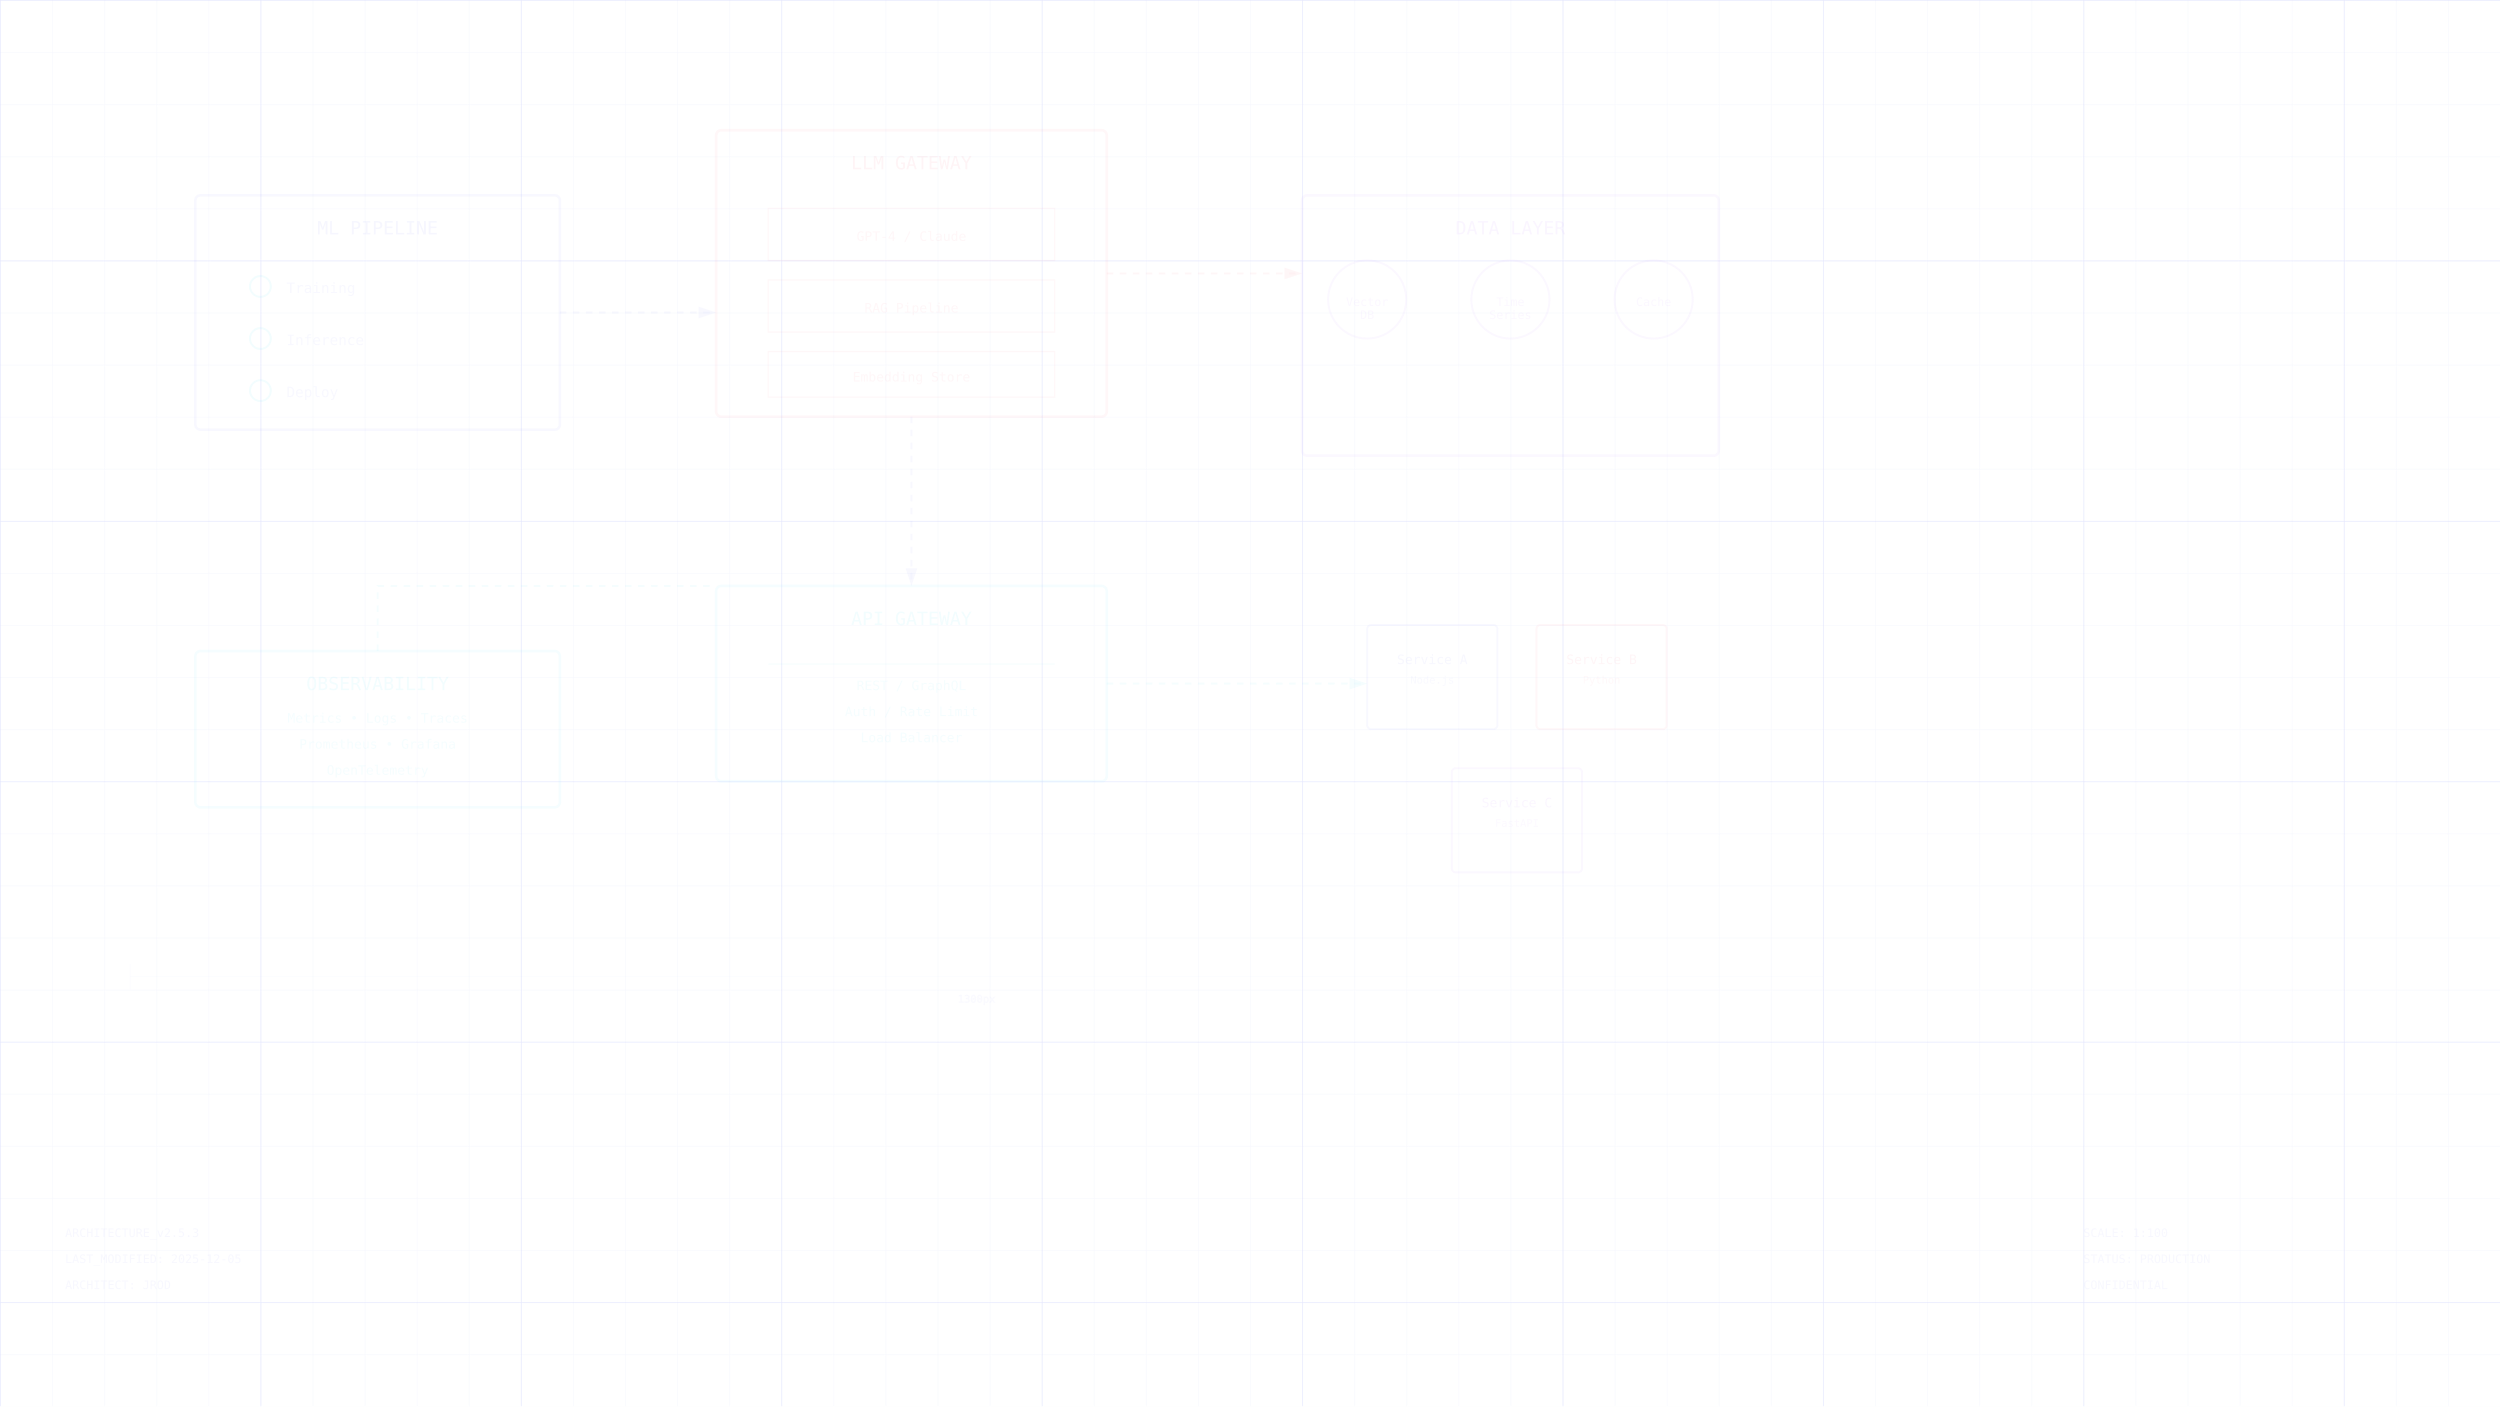
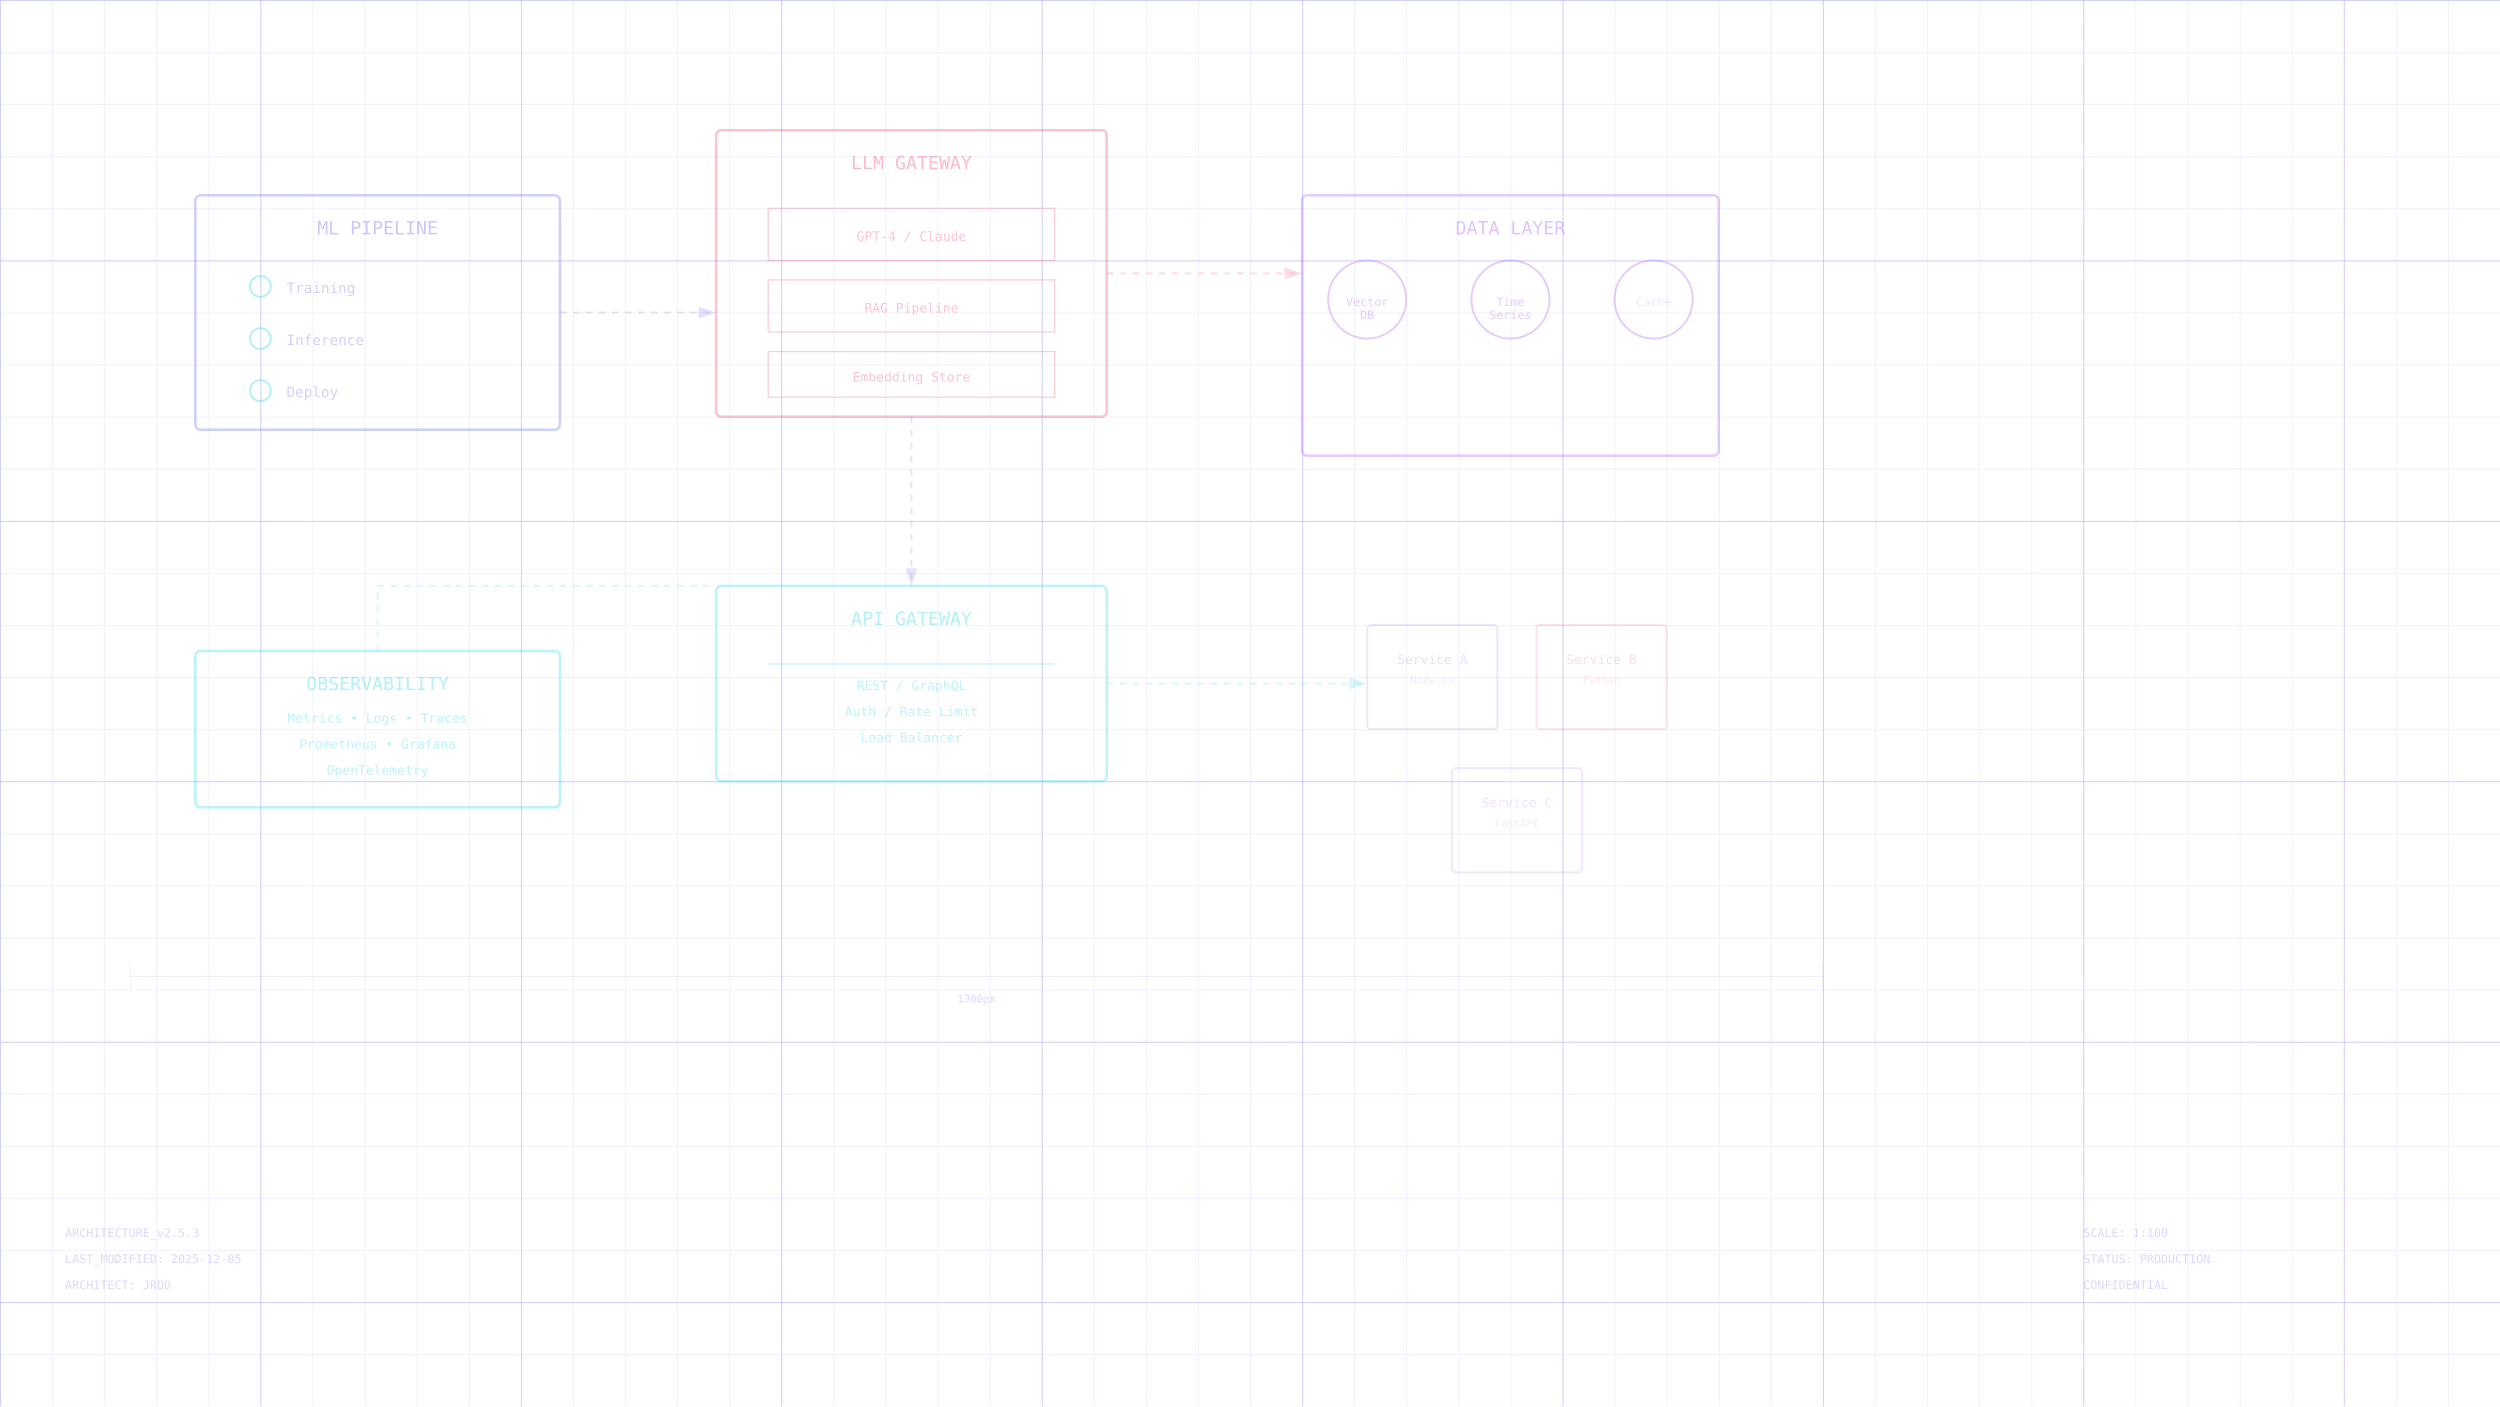
<svg xmlns="http://www.w3.org/2000/svg" viewBox="0 0 1920 1080" fill="none">
  <defs>
    <pattern id="grid" width="40" height="40" patternUnits="userSpaceOnUse">
-       <path d="M 40 0 L 0 0 0 40" fill="none" stroke="rgba(99, 102, 241, 0.08)" stroke-width="0.5" />
+       <path d="M 40 0 L 0 0 0 40" fill="none" stroke="rgba(99, 102, 241, 0.25)" stroke-width="0.5" />
    </pattern>
    <pattern id="gridLarge" width="200" height="200" patternUnits="userSpaceOnUse">
      <rect width="200" height="200" fill="url(#grid)" />
-       <path d="M 200 0 L 0 0 0 200" fill="none" stroke="rgba(99, 102, 241, 0.12)" stroke-width="1" />
+       <path d="M 200 0 L 0 0 0 200" fill="none" stroke="rgba(99, 102, 241, 0.35)" stroke-width="1" />
    </pattern>
  </defs>
  <rect width="1920" height="1080" fill="url(#gridLarge)" />
-   <g opacity="0.15">
-     <rect x="150" y="150" width="280" height="180" fill="none" stroke="rgba(99, 102, 241, 0.3)" stroke-width="2" rx="4" />
-     <text x="290" y="180" fill="rgba(99, 102, 241, 0.4)" font-family="monospace" font-size="14" text-anchor="middle">ML PIPELINE</text>
-     <circle cx="200" cy="220" r="8" fill="none" stroke="rgba(34, 211, 238, 0.4)" stroke-width="1.5" />
-     <text x="220" y="225" fill="rgba(99, 102, 241, 0.3)" font-family="monospace" font-size="11">Training</text>
-     <circle cx="200" cy="260" r="8" fill="none" stroke="rgba(34, 211, 238, 0.4)" stroke-width="1.5" />
-     <text x="220" y="265" fill="rgba(99, 102, 241, 0.3)" font-family="monospace" font-size="11">Inference</text>
-     <circle cx="200" cy="300" r="8" fill="none" stroke="rgba(34, 211, 238, 0.4)" stroke-width="1.5" />
-     <text x="220" y="305" fill="rgba(99, 102, 241, 0.3)" font-family="monospace" font-size="11">Deploy</text>
+   <g opacity="0.5">
+     <rect x="150" y="150" width="280" height="180" fill="none" stroke="rgba(99, 102, 241, 0.6)" stroke-width="2" rx="4" />
+     <text x="290" y="180" fill="rgba(99, 102, 241, 0.7)" font-family="monospace" font-size="14" text-anchor="middle">ML PIPELINE</text>
+     <circle cx="200" cy="220" r="8" fill="none" stroke="rgba(34, 211, 238, 0.7)" stroke-width="1.5" />
+     <text x="220" y="225" fill="rgba(99, 102, 241, 0.6)" font-family="monospace" font-size="11">Training</text>
+     <circle cx="200" cy="260" r="8" fill="none" stroke="rgba(34, 211, 238, 0.7)" stroke-width="1.5" />
+     <text x="220" y="265" fill="rgba(99, 102, 241, 0.6)" font-family="monospace" font-size="11">Inference</text>
+     <circle cx="200" cy="300" r="8" fill="none" stroke="rgba(34, 211, 238, 0.7)" stroke-width="1.5" />
+     <text x="220" y="305" fill="rgba(99, 102, 241, 0.6)" font-family="monospace" font-size="11">Deploy</text>
  </g>
-   <g opacity="0.15">
-     <rect x="550" y="100" width="300" height="220" fill="none" stroke="rgba(244, 63, 94, 0.3)" stroke-width="2" rx="4" />
-     <text x="700" y="130" fill="rgba(244, 63, 94, 0.4)" font-family="monospace" font-size="14" text-anchor="middle">LLM GATEWAY</text>
-     <rect x="590" y="160" width="220" height="40" fill="none" stroke="rgba(244, 63, 94, 0.25)" stroke-width="1" />
-     <text x="700" y="185" fill="rgba(244, 63, 94, 0.3)" font-family="monospace" font-size="10" text-anchor="middle">GPT-4 / Claude</text>
-     <rect x="590" y="215" width="220" height="40" fill="none" stroke="rgba(244, 63, 94, 0.25)" stroke-width="1" />
-     <text x="700" y="240" fill="rgba(244, 63, 94, 0.3)" font-family="monospace" font-size="10" text-anchor="middle">RAG Pipeline</text>
-     <rect x="590" y="270" width="220" height="35" fill="none" stroke="rgba(244, 63, 94, 0.25)" stroke-width="1" />
-     <text x="700" y="293" fill="rgba(244, 63, 94, 0.3)" font-family="monospace" font-size="10" text-anchor="middle">Embedding Store</text>
+   <g opacity="0.5">
+     <rect x="550" y="100" width="300" height="220" fill="none" stroke="rgba(244, 63, 94, 0.6)" stroke-width="2" rx="4" />
+     <text x="700" y="130" fill="rgba(244, 63, 94, 0.7)" font-family="monospace" font-size="14" text-anchor="middle">LLM GATEWAY</text>
+     <rect x="590" y="160" width="220" height="40" fill="none" stroke="rgba(244, 63, 94, 0.5)" stroke-width="1" />
+     <text x="700" y="185" fill="rgba(244, 63, 94, 0.6)" font-family="monospace" font-size="10" text-anchor="middle">GPT-4 / Claude</text>
+     <rect x="590" y="215" width="220" height="40" fill="none" stroke="rgba(244, 63, 94, 0.5)" stroke-width="1" />
+     <text x="700" y="240" fill="rgba(244, 63, 94, 0.6)" font-family="monospace" font-size="10" text-anchor="middle">RAG Pipeline</text>
+     <rect x="590" y="270" width="220" height="35" fill="none" stroke="rgba(244, 63, 94, 0.5)" stroke-width="1" />
+     <text x="700" y="293" fill="rgba(244, 63, 94, 0.6)" font-family="monospace" font-size="10" text-anchor="middle">Embedding Store</text>
  </g>
-   <g opacity="0.15">
-     <rect x="1000" y="150" width="320" height="200" fill="none" stroke="rgba(168, 85, 247, 0.3)" stroke-width="2" rx="4" />
-     <text x="1160" y="180" fill="rgba(168, 85, 247, 0.4)" font-family="monospace" font-size="14" text-anchor="middle">DATA LAYER</text>
-     <circle cx="1050" cy="230" r="30" fill="none" stroke="rgba(168, 85, 247, 0.3)" stroke-width="1.5" />
-     <text x="1050" y="235" fill="rgba(168, 85, 247, 0.3)" font-family="monospace" font-size="9" text-anchor="middle">Vector</text>
-     <text x="1050" y="245" fill="rgba(168, 85, 247, 0.3)" font-family="monospace" font-size="9" text-anchor="middle">DB</text>
-     <circle cx="1160" cy="230" r="30" fill="none" stroke="rgba(168, 85, 247, 0.3)" stroke-width="1.5" />
-     <text x="1160" y="235" fill="rgba(168, 85, 247, 0.3)" font-family="monospace" font-size="9" text-anchor="middle">Time</text>
-     <text x="1160" y="245" fill="rgba(168, 85, 247, 0.3)" font-family="monospace" font-size="9" text-anchor="middle">Series</text>
-     <circle cx="1270" cy="230" r="30" fill="none" stroke="rgba(168, 85, 247, 0.3)" stroke-width="1.5" />
+   <g opacity="0.5">
+     <rect x="1000" y="150" width="320" height="200" fill="none" stroke="rgba(168, 85, 247, 0.6)" stroke-width="2" rx="4" />
+     <text x="1160" y="180" fill="rgba(168, 85, 247, 0.7)" font-family="monospace" font-size="14" text-anchor="middle">DATA LAYER</text>
+     <circle cx="1050" cy="230" r="30" fill="none" stroke="rgba(168, 85, 247, 0.6)" stroke-width="1.5" />
+     <text x="1050" y="235" fill="rgba(168, 85, 247, 0.6)" font-family="monospace" font-size="9" text-anchor="middle">Vector</text>
+     <text x="1050" y="245" fill="rgba(168, 85, 247, 0.6)" font-family="monospace" font-size="9" text-anchor="middle">DB</text>
+     <circle cx="1160" cy="230" r="30" fill="none" stroke="rgba(168, 85, 247, 0.6)" stroke-width="1.5" />
+     <text x="1160" y="235" fill="rgba(168, 85, 247, 0.6)" font-family="monospace" font-size="9" text-anchor="middle">Time</text>
+     <text x="1160" y="245" fill="rgba(168, 85, 247, 0.6)" font-family="monospace" font-size="9" text-anchor="middle">Series</text>
+     <circle cx="1270" cy="230" r="30" fill="none" stroke="rgba(168, 85, 247, 0.6)" stroke-width="1.5" />
    <text x="1270" y="235" fill="rgba(168, 85, 247, 0.3)" font-family="monospace" font-size="9" text-anchor="middle">Cache</text>
  </g>
-   <g opacity="0.15">
-     <rect x="550" y="450" width="300" height="150" fill="none" stroke="rgba(34, 211, 238, 0.3)" stroke-width="2" rx="4" />
-     <text x="700" y="480" fill="rgba(34, 211, 238, 0.4)" font-family="monospace" font-size="14" text-anchor="middle">API GATEWAY</text>
-     <path d="M 590 510 L 810 510" stroke="rgba(34, 211, 238, 0.25)" stroke-width="1" />
-     <text x="700" y="530" fill="rgba(34, 211, 238, 0.3)" font-family="monospace" font-size="10" text-anchor="middle">REST / GraphQL</text>
-     <text x="700" y="550" fill="rgba(34, 211, 238, 0.3)" font-family="monospace" font-size="10" text-anchor="middle">Auth / Rate Limit</text>
-     <text x="700" y="570" fill="rgba(34, 211, 238, 0.3)" font-family="monospace" font-size="10" text-anchor="middle">Load Balancer</text>
+   <g opacity="0.5">
+     <rect x="550" y="450" width="300" height="150" fill="none" stroke="rgba(34, 211, 238, 0.6)" stroke-width="2" rx="4" />
+     <text x="700" y="480" fill="rgba(34, 211, 238, 0.7)" font-family="monospace" font-size="14" text-anchor="middle">API GATEWAY</text>
+     <path d="M 590 510 L 810 510" stroke="rgba(34, 211, 238, 0.5)" stroke-width="1" />
+     <text x="700" y="530" fill="rgba(34, 211, 238, 0.6)" font-family="monospace" font-size="10" text-anchor="middle">REST / GraphQL</text>
+     <text x="700" y="550" fill="rgba(34, 211, 238, 0.6)" font-family="monospace" font-size="10" text-anchor="middle">Auth / Rate Limit</text>
+     <text x="700" y="570" fill="rgba(34, 211, 238, 0.6)" font-family="monospace" font-size="10" text-anchor="middle">Load Balancer</text>
  </g>
-   <g opacity="0.15">
+   <g opacity="0.5">
    <rect x="1050" y="480" width="100" height="80" fill="none" stroke="rgba(99, 102, 241, 0.3)" stroke-width="1.5" rx="3" />
    <text x="1100" y="510" fill="rgba(99, 102, 241, 0.35)" font-family="monospace" font-size="10" text-anchor="middle">Service A</text>
    <text x="1100" y="525" fill="rgba(99, 102, 241, 0.25)" font-family="monospace" font-size="8" text-anchor="middle">Node.js</text>
    <rect x="1180" y="480" width="100" height="80" fill="none" stroke="rgba(244, 63, 94, 0.3)" stroke-width="1.5" rx="3" />
    <text x="1230" y="510" fill="rgba(244, 63, 94, 0.35)" font-family="monospace" font-size="10" text-anchor="middle">Service B</text>
    <text x="1230" y="525" fill="rgba(244, 63, 94, 0.25)" font-family="monospace" font-size="8" text-anchor="middle">Python</text>
    <rect x="1115" y="590" width="100" height="80" fill="none" stroke="rgba(168, 85, 247, 0.3)" stroke-width="1.5" rx="3" />
    <text x="1165" y="620" fill="rgba(168, 85, 247, 0.35)" font-family="monospace" font-size="10" text-anchor="middle">Service C</text>
    <text x="1165" y="635" fill="rgba(168, 85, 247, 0.25)" font-family="monospace" font-size="8" text-anchor="middle">FastAPI</text>
  </g>
-   <g opacity="0.15">
-     <rect x="150" y="500" width="280" height="120" fill="none" stroke="rgba(34, 211, 238, 0.3)" stroke-width="2" rx="4" />
-     <text x="290" y="530" fill="rgba(34, 211, 238, 0.4)" font-family="monospace" font-size="14" text-anchor="middle">OBSERVABILITY</text>
-     <text x="290" y="555" fill="rgba(34, 211, 238, 0.3)" font-family="monospace" font-size="10" text-anchor="middle">Metrics • Logs • Traces</text>
-     <text x="290" y="575" fill="rgba(34, 211, 238, 0.3)" font-family="monospace" font-size="10" text-anchor="middle">Prometheus • Grafana</text>
-     <text x="290" y="595" fill="rgba(34, 211, 238, 0.3)" font-family="monospace" font-size="10" text-anchor="middle">OpenTelemetry</text>
+   <g opacity="0.5">
+     <rect x="150" y="500" width="280" height="120" fill="none" stroke="rgba(34, 211, 238, 0.6)" stroke-width="2" rx="4" />
+     <text x="290" y="530" fill="rgba(34, 211, 238, 0.7)" font-family="monospace" font-size="14" text-anchor="middle">OBSERVABILITY</text>
+     <text x="290" y="555" fill="rgba(34, 211, 238, 0.6)" font-family="monospace" font-size="10" text-anchor="middle">Metrics • Logs • Traces</text>
+     <text x="290" y="575" fill="rgba(34, 211, 238, 0.6)" font-family="monospace" font-size="10" text-anchor="middle">Prometheus • Grafana</text>
+     <text x="290" y="595" fill="rgba(34, 211, 238, 0.6)" font-family="monospace" font-size="10" text-anchor="middle">OpenTelemetry</text>
  </g>
-   <g opacity="0.12" stroke-dasharray="5,5">
+   <g opacity="0.45" stroke-dasharray="5,5">
    <path d="M 430 240 L 550 240" stroke="rgba(99, 102, 241, 0.4)" stroke-width="1.5" marker-end="url(#arrowBlue)" />
    <path d="M 850 210 L 1000 210" stroke="rgba(244, 63, 94, 0.4)" stroke-width="1.5" marker-end="url(#arrowRed)" />
    <path d="M 850 525 L 1050 525" stroke="rgba(34, 211, 238, 0.4)" stroke-width="1.5" marker-end="url(#arrowCyan)" />
    <path d="M 290 500 L 290 450 L 550 450" stroke="rgba(34, 211, 238, 0.4)" stroke-width="1.5" />
    <path d="M 700 320 L 700 450" stroke="rgba(99, 102, 241, 0.4)" stroke-width="1.5" marker-end="url(#arrowBlue)" />
  </g>
  <defs>
    <marker id="arrowBlue" markerWidth="10" markerHeight="10" refX="9" refY="3" orient="auto" markerUnits="strokeWidth">
      <path d="M0,0 L0,6 L9,3 z" fill="rgba(99, 102, 241, 0.4)" />
    </marker>
    <marker id="arrowRed" markerWidth="10" markerHeight="10" refX="9" refY="3" orient="auto" markerUnits="strokeWidth">
      <path d="M0,0 L0,6 L9,3 z" fill="rgba(244, 63, 94, 0.4)" />
    </marker>
    <marker id="arrowCyan" markerWidth="10" markerHeight="10" refX="9" refY="3" orient="auto" markerUnits="strokeWidth">
      <path d="M0,0 L0,6 L9,3 z" fill="rgba(34, 211, 238, 0.4)" />
    </marker>
  </defs>
-   <g opacity="0.1" font-family="monospace" font-size="9" fill="rgba(99, 102, 241, 0.5)">
+   <g opacity="0.35" font-family="monospace" font-size="9" fill="rgba(99, 102, 241, 0.7)">
    <text x="50" y="950">ARCHITECTURE_v2.5.3</text>
    <text x="50" y="970">LAST_MODIFIED: 2025-12-05</text>
    <text x="50" y="990">ARCHITECT: JROD</text>
    <text x="1600" y="950">SCALE: 1:100</text>
    <text x="1600" y="970">STATUS: PRODUCTION</text>
    <text x="1600" y="990">CONFIDENTIAL</text>
  </g>
-   <g opacity="0.08" stroke="rgba(99, 102, 241, 0.3)" stroke-width="0.5">
+   <g opacity="0.3" stroke="rgba(99, 102, 241, 0.5)" stroke-width="0.5">
    <line x1="100" y1="750" x2="1400" y2="750" />
    <line x1="100" y1="740" x2="100" y2="760" />
    <line x1="1400" y1="740" x2="1400" y2="760" />
    <text x="750" y="770" fill="rgba(99, 102, 241, 0.3)" font-family="monospace" font-size="8" text-anchor="middle">1300px</text>
  </g>
</svg>
